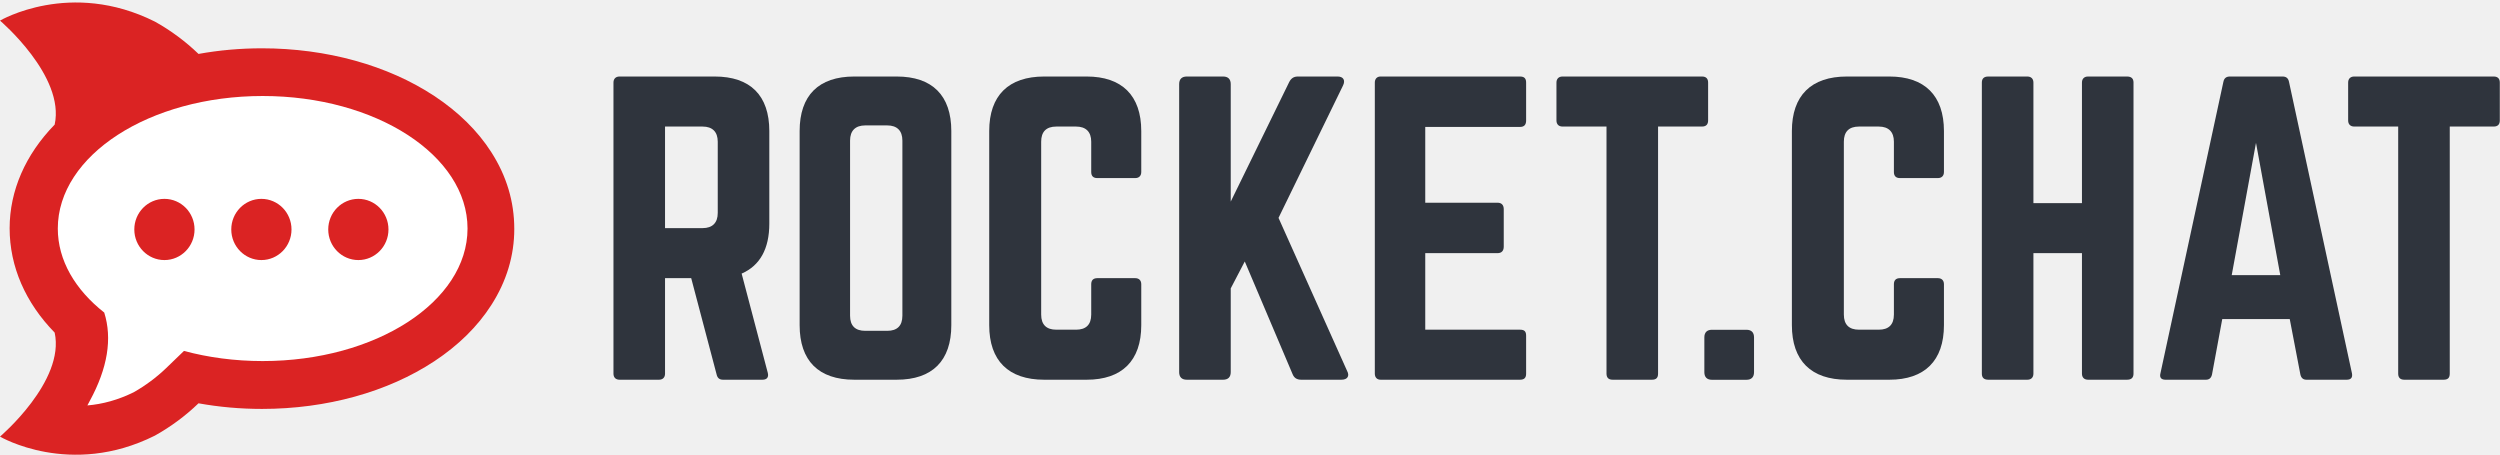
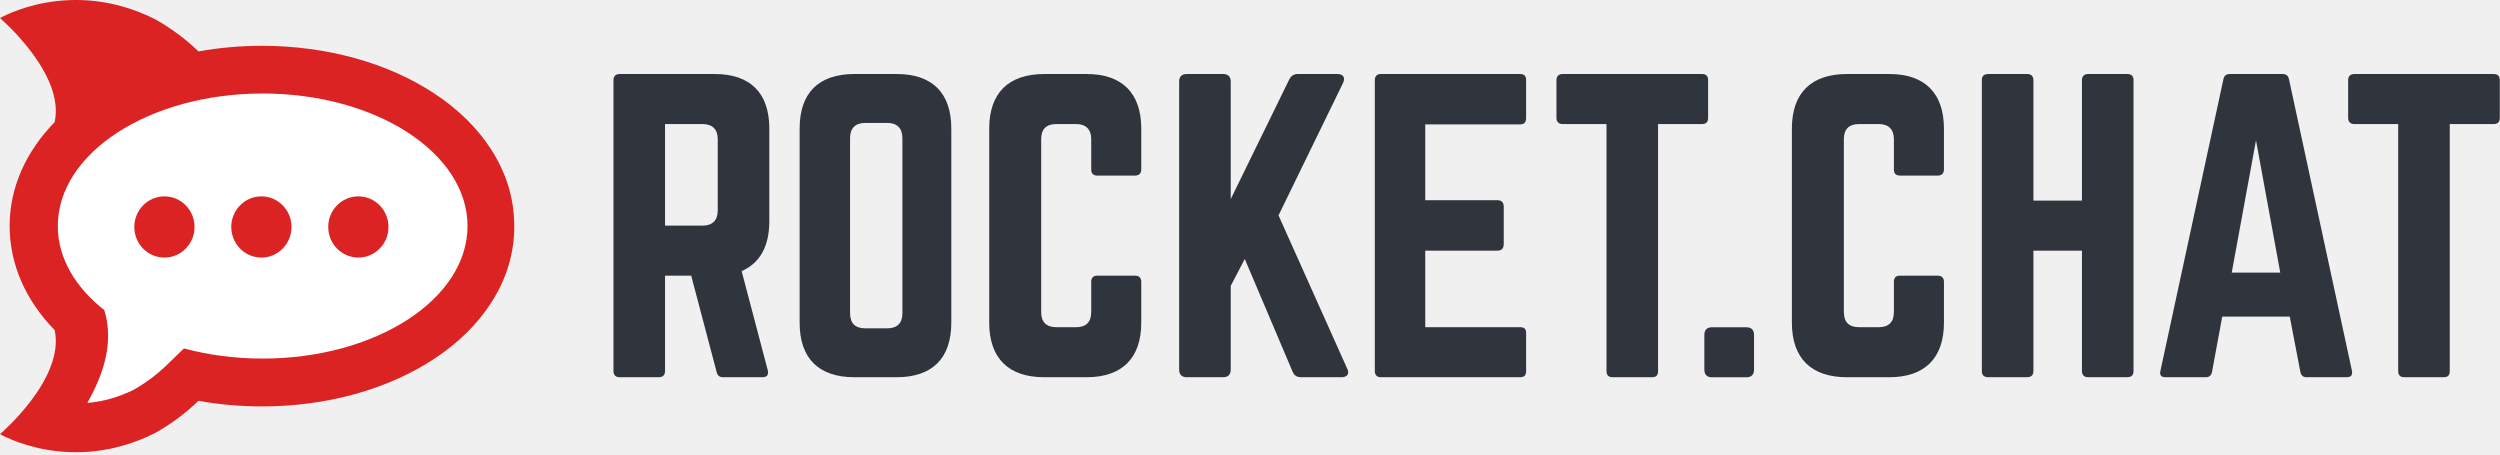
<svg xmlns="http://www.w3.org/2000/svg" width="1000px" height="182px" viewBox="0 0 1000 182" version="1.1">
-   <defs />
-   <g id="Artboard-Copy" stroke="none" stroke-width="1" fill="none" fill-rule="evenodd">
-     <g id="Group-2-Copy" transform="translate(0, 1)">
-       <g id="logo-type" transform="translate(245.1547, 29.58178)" fill="#2F343D" fill-rule="nonzero">
-         <g id="Group">
-           <path d="M62.572,58.849 C62.572,69.006 58.78,75.677 51.501,78.859 L61.966,118.58 C62.42,120.403 61.512,121.308 59.842,121.308 L44.067,121.308 C42.551,121.308 41.794,120.552 41.489,119.186 L31.326,80.68 L20.86,80.68 L20.86,118.885 C20.86,120.403 19.952,121.308 18.434,121.308 L2.658,121.308 C1.142,121.308 0.232,120.398 0.232,118.885 L0.232,2.45 C0.232,0.935 1.142,0.024 2.658,0.024 L40.73,0.024 C54.987,0.024 62.572,7.606 62.572,21.855 L62.572,58.849 Z M35.877,60.666 C39.819,60.666 41.943,58.544 41.943,54.603 L41.943,26.101 C41.943,22.16 39.819,20.04 35.877,20.04 L20.86,20.04 L20.86,60.669 L35.877,60.666 Z" id="Shape" />
-           <path d="M74.698,21.855 C74.698,7.606 82.28,0.024 96.54,0.024 L113.528,0.024 C127.785,0.024 135.37,7.606 135.37,21.855 L135.37,99.478 C135.37,113.725 127.785,121.306 113.528,121.306 L96.54,121.306 C82.28,121.306 74.698,113.725 74.698,99.478 L74.698,21.855 Z M109.735,101.749 C113.677,101.749 115.801,99.778 115.801,95.686 L115.801,25.647 C115.801,21.706 113.677,19.584 109.735,19.584 L100.939,19.584 C96.996,19.584 94.872,21.706 94.872,25.647 L94.872,95.688 C94.872,99.778 96.996,101.749 100.939,101.749 L109.735,101.749 Z" id="Shape" />
-           <path d="M211.352,38.228 C211.352,39.746 210.442,40.653 208.928,40.653 L193.761,40.653 C192.091,40.653 191.334,39.746 191.334,38.228 L191.334,26.101 C191.334,22.16 189.212,20.04 185.27,20.04 L177.382,20.04 C173.288,20.04 171.315,22.16 171.315,26.101 L171.315,95.237 C171.315,99.329 173.437,101.295 177.382,101.295 L185.27,101.295 C189.212,101.295 191.334,99.326 191.334,95.237 L191.334,83.105 C191.334,81.587 192.091,80.68 193.761,80.68 L208.928,80.68 C210.449,80.68 211.352,81.587 211.352,83.105 L211.352,99.48 C211.352,113.727 203.616,121.308 189.513,121.308 L172.524,121.308 C158.267,121.308 150.531,113.727 150.531,99.48 L150.531,21.855 C150.531,7.606 158.267,0.024 172.524,0.024 L189.513,0.024 C203.618,0.024 211.352,7.606 211.352,21.855 L211.352,38.228 Z" id="Shape" />
-           <path d="M275.353,121.308 C273.529,121.308 272.472,120.552 271.862,119.037 L252.754,74.008 L247.139,84.774 L247.139,118.276 C247.139,120.247 246.079,121.308 244.107,121.308 L229.545,121.308 C227.572,121.308 226.51,120.247 226.51,118.276 L226.51,3.057 C226.51,1.088 227.572,0.024 229.545,0.024 L244.107,0.024 C246.077,0.024 247.139,1.086 247.139,3.057 L247.139,50.055 L270.497,2.299 C271.256,0.783 272.321,0.024 273.988,0.024 L289.912,0.024 C292.188,0.024 293.098,1.542 292.034,3.663 L266.252,56.572 L293.701,117.822 C294.763,119.793 293.853,121.308 291.428,121.308 L275.353,121.308 Z" id="Shape" />
-           <path d="M365.294,17.612 C365.294,19.127 364.686,20.189 362.867,20.189 L324.947,20.189 L324.947,50.509 L353.917,50.509 C355.438,50.509 356.344,51.419 356.344,53.085 L356.344,68.094 C356.344,69.763 355.433,70.673 353.917,70.673 L324.947,70.673 L324.947,101.295 L362.867,101.295 C364.691,101.295 365.294,102.054 365.294,103.721 L365.294,118.883 C365.294,120.398 364.686,121.304 362.867,121.304 L307.05,121.304 C305.683,121.304 304.772,120.394 304.772,118.883 L304.772,2.45 C304.772,0.935 305.683,0.024 307.05,0.024 L362.867,0.024 C364.691,0.024 365.294,0.935 365.294,2.45 L365.294,17.612 Z" id="Shape" />
-           <path d="M435.666,0.024 C437.333,0.024 438.092,0.935 438.092,2.45 L438.092,17.612 C438.092,19.127 437.333,20.037 435.666,20.037 L418.071,20.037 L418.071,118.883 C418.071,120.55 417.315,121.304 415.647,121.304 L399.872,121.304 C398.351,121.304 397.445,120.55 397.445,118.883 L397.445,20.037 L379.853,20.037 C378.333,20.037 377.427,19.127 377.427,17.612 L377.427,2.45 C377.427,0.935 378.337,0.024 379.853,0.024 L435.666,0.024 Z" id="Shape" />
-           <path d="M436.586,104.357 C436.586,102.385 437.648,101.326 439.621,101.326 L453.424,101.326 C455.396,101.326 456.456,102.385 456.456,104.357 L456.456,118.301 C456.456,120.275 455.396,121.334 453.424,121.334 L439.621,121.334 C437.648,121.334 436.586,120.275 436.586,118.301 L436.586,104.357 Z" id="Shape" />
-           <path d="M532.423,38.228 C532.423,39.746 531.51,40.653 529.996,40.653 L514.829,40.653 C513.161,40.653 512.404,39.746 512.404,38.228 L512.404,26.101 C512.404,22.16 510.283,20.04 506.34,20.04 L498.453,20.04 C494.356,20.04 492.386,22.16 492.386,26.101 L492.386,95.237 C492.386,99.329 494.508,101.295 498.453,101.295 L506.34,101.295 C510.283,101.295 512.404,99.326 512.404,95.237 L512.404,83.105 C512.404,81.587 513.161,80.68 514.829,80.68 L529.996,80.68 C531.517,80.68 532.423,81.587 532.423,83.105 L532.423,99.48 C532.423,113.727 524.687,121.308 510.581,121.308 L493.592,121.308 C479.335,121.308 471.599,113.727 471.599,99.48 L471.599,21.855 C471.599,7.606 479.335,0.024 493.592,0.024 L510.581,0.024 C524.689,0.024 532.423,7.606 532.423,21.855 L532.423,38.228 Z" id="Shape" />
-           <path d="M587.627,2.45 C587.627,0.935 588.535,0.024 590.051,0.024 L605.673,0.024 C607.494,0.024 608.249,0.935 608.249,2.45 L608.249,118.883 C608.249,120.398 607.492,121.304 605.673,121.304 L590.051,121.304 C588.531,121.304 587.627,120.394 587.627,118.883 L587.627,70.673 L568.212,70.673 L568.212,118.885 C568.212,120.403 567.301,121.308 565.785,121.308 L550.166,121.308 C548.342,121.308 547.586,120.398 547.586,118.885 L547.586,2.45 C547.586,0.935 548.342,0.024 550.166,0.024 L565.785,0.024 C567.306,0.024 568.212,0.935 568.212,2.45 L568.212,50.66 L587.627,50.66 L587.627,2.45 Z" id="Shape" />
-           <path d="M677.417,121.308 C676.052,121.308 675.295,120.552 674.99,119.186 L670.745,97.055 L643.745,97.055 L639.653,119.186 C639.348,120.552 638.591,121.308 637.226,121.308 L620.999,121.308 C619.332,121.308 618.573,120.398 619.024,118.732 L644.203,2.147 C644.508,0.632 645.417,0.024 646.781,0.024 L667.866,0.024 C669.231,0.024 670.142,0.632 670.444,2.147 L695.624,118.732 C695.929,120.398 695.321,121.308 693.502,121.308 L677.417,121.308 Z M657.242,26.555 L647.536,79.464 L666.951,79.464 L657.242,26.555 Z" id="Shape" />
-           <path d="M752.339,0.024 C754.007,0.024 754.766,0.935 754.766,2.45 L754.766,17.612 C754.766,19.127 754.007,20.037 752.339,20.037 L734.747,20.037 L734.747,118.883 C734.747,120.55 733.988,121.304 732.321,121.304 L716.545,121.304 C715.029,121.304 714.121,120.55 714.121,118.883 L714.121,20.037 L696.529,20.037 C695.011,20.037 694.105,19.127 694.105,17.612 L694.105,2.45 C694.105,0.935 695.016,0.024 696.529,0.024 L752.339,0.024 Z" id="Shape" />
-         </g>
-       </g>
-       <g id="icon">
-         <path d="M180.33,70.211 L180.334,70.217 C180.333,70.216 180.333,70.215 180.332,70.214 C180.331,70.213 180.331,70.212 180.33,70.211 Z M61.954,7.644 C68.293,11.165 74.285,15.619 79.402,20.57 C87.65,19.076 96.155,18.323 104.783,18.323 C130.613,18.323 155.101,25.098 173.733,37.398 C183.382,43.771 191.051,51.332 196.526,59.873 C202.622,69.391 205.712,79.625 205.712,90.592 C205.712,101.264 202.622,111.503 196.526,121.019 C191.051,129.564 183.382,137.123 173.733,143.496 C155.101,155.795 130.615,162.567 104.783,162.567 C96.155,162.567 87.652,161.814 79.402,160.322 C74.283,165.271 68.293,169.727 61.954,173.247 C28.086,190.209 0,173.646 0,173.646 C0,173.646 26.113,151.477 21.866,132.043 C10.183,120.068 3.852,105.625 3.852,90.302 C3.852,75.267 10.185,60.824 21.866,48.847 C26.112,29.418 0.009,7.253 2.14766577e-06,7.245 C0.008,7.24 28.091,-9.317 61.954,7.644 Z" id="rocket" fill="#DB2323" fill-rule="nonzero" />
-         <path d="M41.697,124.026 C30.089,114.879 23.121,103.173 23.121,90.414 C23.121,61.136 59.809,37.402 105.066,37.402 C150.323,37.402 187.011,61.136 187.011,90.414 C187.011,119.691 150.323,143.425 105.066,143.425 C93.912,143.425 83.279,141.983 73.587,139.372 L66.501,146.206 C62.651,149.919 58.138,153.28 53.434,155.928 C47.199,158.989 41.043,160.66 34.951,161.17 C35.295,160.545 35.611,159.912 35.951,159.286 C43.051,146.208 44.966,134.455 41.697,124.026 Z" id="bubble" fill="#FFFFFF" />
-         <path d="M65.77,103.026 C59.117,103.026 53.723,97.546 53.723,90.785 C53.723,84.025 59.117,78.545 65.77,78.545 C72.424,78.545 77.818,84.025 77.818,90.785 C77.818,97.546 72.424,103.026 65.77,103.026 Z M104.556,103.026 C97.903,103.026 92.509,97.546 92.509,90.785 C92.509,84.025 97.903,78.545 104.556,78.545 C111.21,78.545 116.603,84.025 116.603,90.785 C116.603,97.546 111.21,103.026 104.556,103.026 Z M143.342,103.026 C136.689,103.026 131.295,97.546 131.295,90.785 C131.295,84.025 136.689,78.545 143.342,78.545 C149.996,78.545 155.389,84.025 155.389,90.785 C155.389,97.546 149.996,103.026 143.342,103.026 Z" id="circles" fill="#DB2323" fill-rule="nonzero" />
-       </g>
+   <g id="logo" stroke="none" stroke-width="1" fill="none" fill-rule="evenodd">
+     <g id="type" transform="translate(245.1547, 29.58178)" fill="#2F343D" fill-rule="nonzero">
+       <path d="M62.572,58.849 C62.572,69.006 58.78,75.677 51.501,78.859 L61.966,118.58 C62.42,120.403 61.512,121.308 59.842,121.308 L44.067,121.308 C42.551,121.308 41.794,120.552 41.489,119.186 L31.326,80.68 L20.86,80.68 L20.86,118.885 C20.86,120.403 19.952,121.308 18.434,121.308 L2.658,121.308 C1.142,121.308 0.232,120.398 0.232,118.885 L0.232,2.45 C0.232,0.935 1.142,0.024 2.658,0.024 L40.73,0.024 C54.987,0.024 62.572,7.606 62.572,21.855 L62.572,58.849 Z M35.877,60.666 C39.819,60.666 41.943,58.544 41.943,54.603 L41.943,26.101 C41.943,22.16 39.819,20.04 35.877,20.04 L20.86,20.04 L20.86,60.669 L35.877,60.666 Z" id="Shape" />
+       <path d="M74.698,21.855 C74.698,7.606 82.28,0.024 96.54,0.024 L113.528,0.024 C127.785,0.024 135.37,7.606 135.37,21.855 L135.37,99.478 C135.37,113.725 127.785,121.306 113.528,121.306 L96.54,121.306 C82.28,121.306 74.698,113.725 74.698,99.478 L74.698,21.855 Z M109.735,101.749 C113.677,101.749 115.801,99.778 115.801,95.686 L115.801,25.647 C115.801,21.706 113.677,19.584 109.735,19.584 L100.939,19.584 C96.996,19.584 94.872,21.706 94.872,25.647 L94.872,95.688 C94.872,99.778 96.996,101.749 100.939,101.749 L109.735,101.749 Z" id="Shape" />
+       <path d="M211.352,38.228 C211.352,39.746 210.442,40.653 208.928,40.653 L193.761,40.653 C192.091,40.653 191.334,39.746 191.334,38.228 L191.334,26.101 C191.334,22.16 189.212,20.04 185.27,20.04 L177.382,20.04 C173.288,20.04 171.315,22.16 171.315,26.101 L171.315,95.237 C171.315,99.329 173.437,101.295 177.382,101.295 L185.27,101.295 C189.212,101.295 191.334,99.326 191.334,95.237 L191.334,83.105 C191.334,81.587 192.091,80.68 193.761,80.68 L208.928,80.68 C210.449,80.68 211.352,81.587 211.352,83.105 L211.352,99.48 C211.352,113.727 203.616,121.308 189.513,121.308 L172.524,121.308 C158.267,121.308 150.531,113.727 150.531,99.48 L150.531,21.855 C150.531,7.606 158.267,0.024 172.524,0.024 L189.513,0.024 C203.618,0.024 211.352,7.606 211.352,21.855 L211.352,38.228 Z" id="Shape" />
+       <path d="M275.353,121.308 C273.529,121.308 272.472,120.552 271.862,119.037 L252.754,74.008 L247.139,84.774 L247.139,118.276 C247.139,120.247 246.079,121.308 244.107,121.308 L229.545,121.308 C227.572,121.308 226.51,120.247 226.51,118.276 L226.51,3.057 C226.51,1.088 227.572,0.024 229.545,0.024 L244.107,0.024 C246.077,0.024 247.139,1.086 247.139,3.057 L247.139,50.055 L270.497,2.299 C271.256,0.783 272.321,0.024 273.988,0.024 L289.912,0.024 C292.188,0.024 293.098,1.542 292.034,3.663 L266.252,56.572 L293.701,117.822 C294.763,119.793 293.853,121.308 291.428,121.308 L275.353,121.308 Z" id="Shape" />
+       <path d="M365.294,17.612 C365.294,19.127 364.686,20.189 362.867,20.189 L324.947,20.189 L324.947,50.509 L353.917,50.509 C355.438,50.509 356.344,51.419 356.344,53.085 L356.344,68.094 C356.344,69.763 355.433,70.673 353.917,70.673 L324.947,70.673 L324.947,101.295 L362.867,101.295 C364.691,101.295 365.294,102.054 365.294,103.721 L365.294,118.883 C365.294,120.398 364.686,121.304 362.867,121.304 L307.05,121.304 C305.683,121.304 304.772,120.394 304.772,118.883 L304.772,2.45 C304.772,0.935 305.683,0.024 307.05,0.024 L362.867,0.024 C364.691,0.024 365.294,0.935 365.294,2.45 L365.294,17.612 Z" id="Shape" />
+       <path d="M435.666,0.024 C437.333,0.024 438.092,0.935 438.092,2.45 L438.092,17.612 C438.092,19.127 437.333,20.037 435.666,20.037 L418.071,20.037 L418.071,118.883 C418.071,120.55 417.315,121.304 415.647,121.304 L399.872,121.304 C398.351,121.304 397.445,120.55 397.445,118.883 L397.445,20.037 L379.853,20.037 C378.333,20.037 377.427,19.127 377.427,17.612 L377.427,2.45 C377.427,0.935 378.337,0.024 379.853,0.024 L435.666,0.024 Z" id="Shape" />
+       <path d="M436.586,104.357 C436.586,102.385 437.648,101.326 439.621,101.326 L453.424,101.326 C455.396,101.326 456.456,102.385 456.456,104.357 L456.456,118.301 C456.456,120.275 455.396,121.334 453.424,121.334 L439.621,121.334 C437.648,121.334 436.586,120.275 436.586,118.301 L436.586,104.357 Z" id="Shape" />
+       <path d="M532.423,38.228 C532.423,39.746 531.51,40.653 529.996,40.653 L514.829,40.653 C513.161,40.653 512.404,39.746 512.404,38.228 L512.404,26.101 C512.404,22.16 510.283,20.04 506.34,20.04 L498.453,20.04 C494.356,20.04 492.386,22.16 492.386,26.101 L492.386,95.237 C492.386,99.329 494.508,101.295 498.453,101.295 L506.34,101.295 C510.283,101.295 512.404,99.326 512.404,95.237 L512.404,83.105 C512.404,81.587 513.161,80.68 514.829,80.68 L529.996,80.68 C531.517,80.68 532.423,81.587 532.423,83.105 L532.423,99.48 C532.423,113.727 524.687,121.308 510.581,121.308 L493.592,121.308 C479.335,121.308 471.599,113.727 471.599,99.48 L471.599,21.855 C471.599,7.606 479.335,0.024 493.592,0.024 L510.581,0.024 C524.689,0.024 532.423,7.606 532.423,21.855 L532.423,38.228 Z" id="Shape" />
+       <path d="M587.627,2.45 C587.627,0.935 588.535,0.024 590.051,0.024 L605.673,0.024 C607.494,0.024 608.249,0.935 608.249,2.45 L608.249,118.883 C608.249,120.398 607.492,121.304 605.673,121.304 L590.051,121.304 C588.531,121.304 587.627,120.394 587.627,118.883 L587.627,70.673 L568.212,70.673 L568.212,118.885 C568.212,120.403 567.301,121.308 565.785,121.308 L550.166,121.308 C548.342,121.308 547.586,120.398 547.586,118.885 L547.586,2.45 C547.586,0.935 548.342,0.024 550.166,0.024 L565.785,0.024 C567.306,0.024 568.212,0.935 568.212,2.45 L568.212,50.66 L587.627,50.66 L587.627,2.45 Z" id="Shape" />
+       <path d="M677.417,121.308 C676.052,121.308 675.295,120.552 674.99,119.186 L670.745,97.055 L643.745,97.055 L639.653,119.186 C639.348,120.552 638.591,121.308 637.226,121.308 L620.999,121.308 C619.332,121.308 618.573,120.398 619.024,118.732 L644.203,2.147 C644.508,0.632 645.417,0.024 646.781,0.024 L667.866,0.024 C669.231,0.024 670.142,0.632 670.444,2.147 L695.624,118.732 C695.929,120.398 695.321,121.308 693.502,121.308 L677.417,121.308 Z M657.242,26.555 L647.536,79.464 L666.951,79.464 L657.242,26.555 Z" id="Shape" />
+       <path d="M752.339,0.024 C754.007,0.024 754.766,0.935 754.766,2.45 L754.766,17.612 C754.766,19.127 754.007,20.037 752.339,20.037 L734.747,20.037 L734.747,118.883 C734.747,120.55 733.988,121.304 732.321,121.304 L716.545,121.304 C715.029,121.304 714.121,120.55 714.121,118.883 L714.121,20.037 L696.529,20.037 C695.011,20.037 694.105,19.127 694.105,17.612 L694.105,2.45 C694.105,0.935 695.016,0.024 696.529,0.024 L752.339,0.024 Z" id="Shape" />
+     </g>
+     <g id="icon">
+       <path d="M180.33,70.211 L180.334,70.217 C180.333,70.216 180.333,70.215 180.332,70.214 C180.331,70.213 180.331,70.212 180.33,70.211 Z M61.954,7.644 C68.293,11.165 74.285,15.619 79.402,20.57 C87.65,19.076 96.155,18.323 104.783,18.323 C130.613,18.323 155.101,25.098 173.733,37.398 C183.382,43.771 191.051,51.332 196.526,59.873 C202.622,69.391 205.712,79.625 205.712,90.592 C205.712,101.264 202.622,111.503 196.526,121.019 C191.051,129.564 183.382,137.123 173.733,143.496 C155.101,155.795 130.615,162.567 104.783,162.567 C96.155,162.567 87.652,161.814 79.402,160.322 C74.283,165.271 68.293,169.727 61.954,173.247 C28.086,190.209 0,173.646 0,173.646 C0,173.646 26.113,151.477 21.866,132.043 C10.183,120.068 3.852,105.625 3.852,90.302 C3.852,75.267 10.185,60.824 21.866,48.847 C26.112,29.418 0.009,7.253 2.14766577e-06,7.245 C0.008,7.24 28.091,-9.317 61.954,7.644 Z" id="rocket" fill="#DB2323" fill-rule="nonzero" />
+       <path d="M41.697,124.026 C30.089,114.879 23.121,103.173 23.121,90.414 C23.121,61.136 59.809,37.402 105.066,37.402 C150.323,37.402 187.011,61.136 187.011,90.414 C187.011,119.691 150.323,143.425 105.066,143.425 C93.912,143.425 83.279,141.983 73.587,139.372 L66.501,146.206 C62.651,149.919 58.138,153.28 53.434,155.928 C47.199,158.989 41.043,160.66 34.951,161.17 C35.295,160.545 35.611,159.912 35.951,159.286 C43.051,146.208 44.966,134.455 41.697,124.026 Z" id="bubble" fill="#FFFFFF" />
+       <path d="M65.77,103.026 C59.117,103.026 53.723,97.546 53.723,90.785 C53.723,84.025 59.117,78.545 65.77,78.545 C72.424,78.545 77.818,84.025 77.818,90.785 C77.818,97.546 72.424,103.026 65.77,103.026 Z M104.556,103.026 C97.903,103.026 92.509,97.546 92.509,90.785 C92.509,84.025 97.903,78.545 104.556,78.545 C111.21,78.545 116.603,84.025 116.603,90.785 C116.603,97.546 111.21,103.026 104.556,103.026 Z M143.342,103.026 C136.689,103.026 131.295,97.546 131.295,90.785 C131.295,84.025 136.689,78.545 143.342,78.545 C149.996,78.545 155.389,84.025 155.389,90.785 C155.389,97.546 149.996,103.026 143.342,103.026 Z" id="circles" fill="#DB2323" fill-rule="nonzero" />
    </g>
  </g>
</svg>
